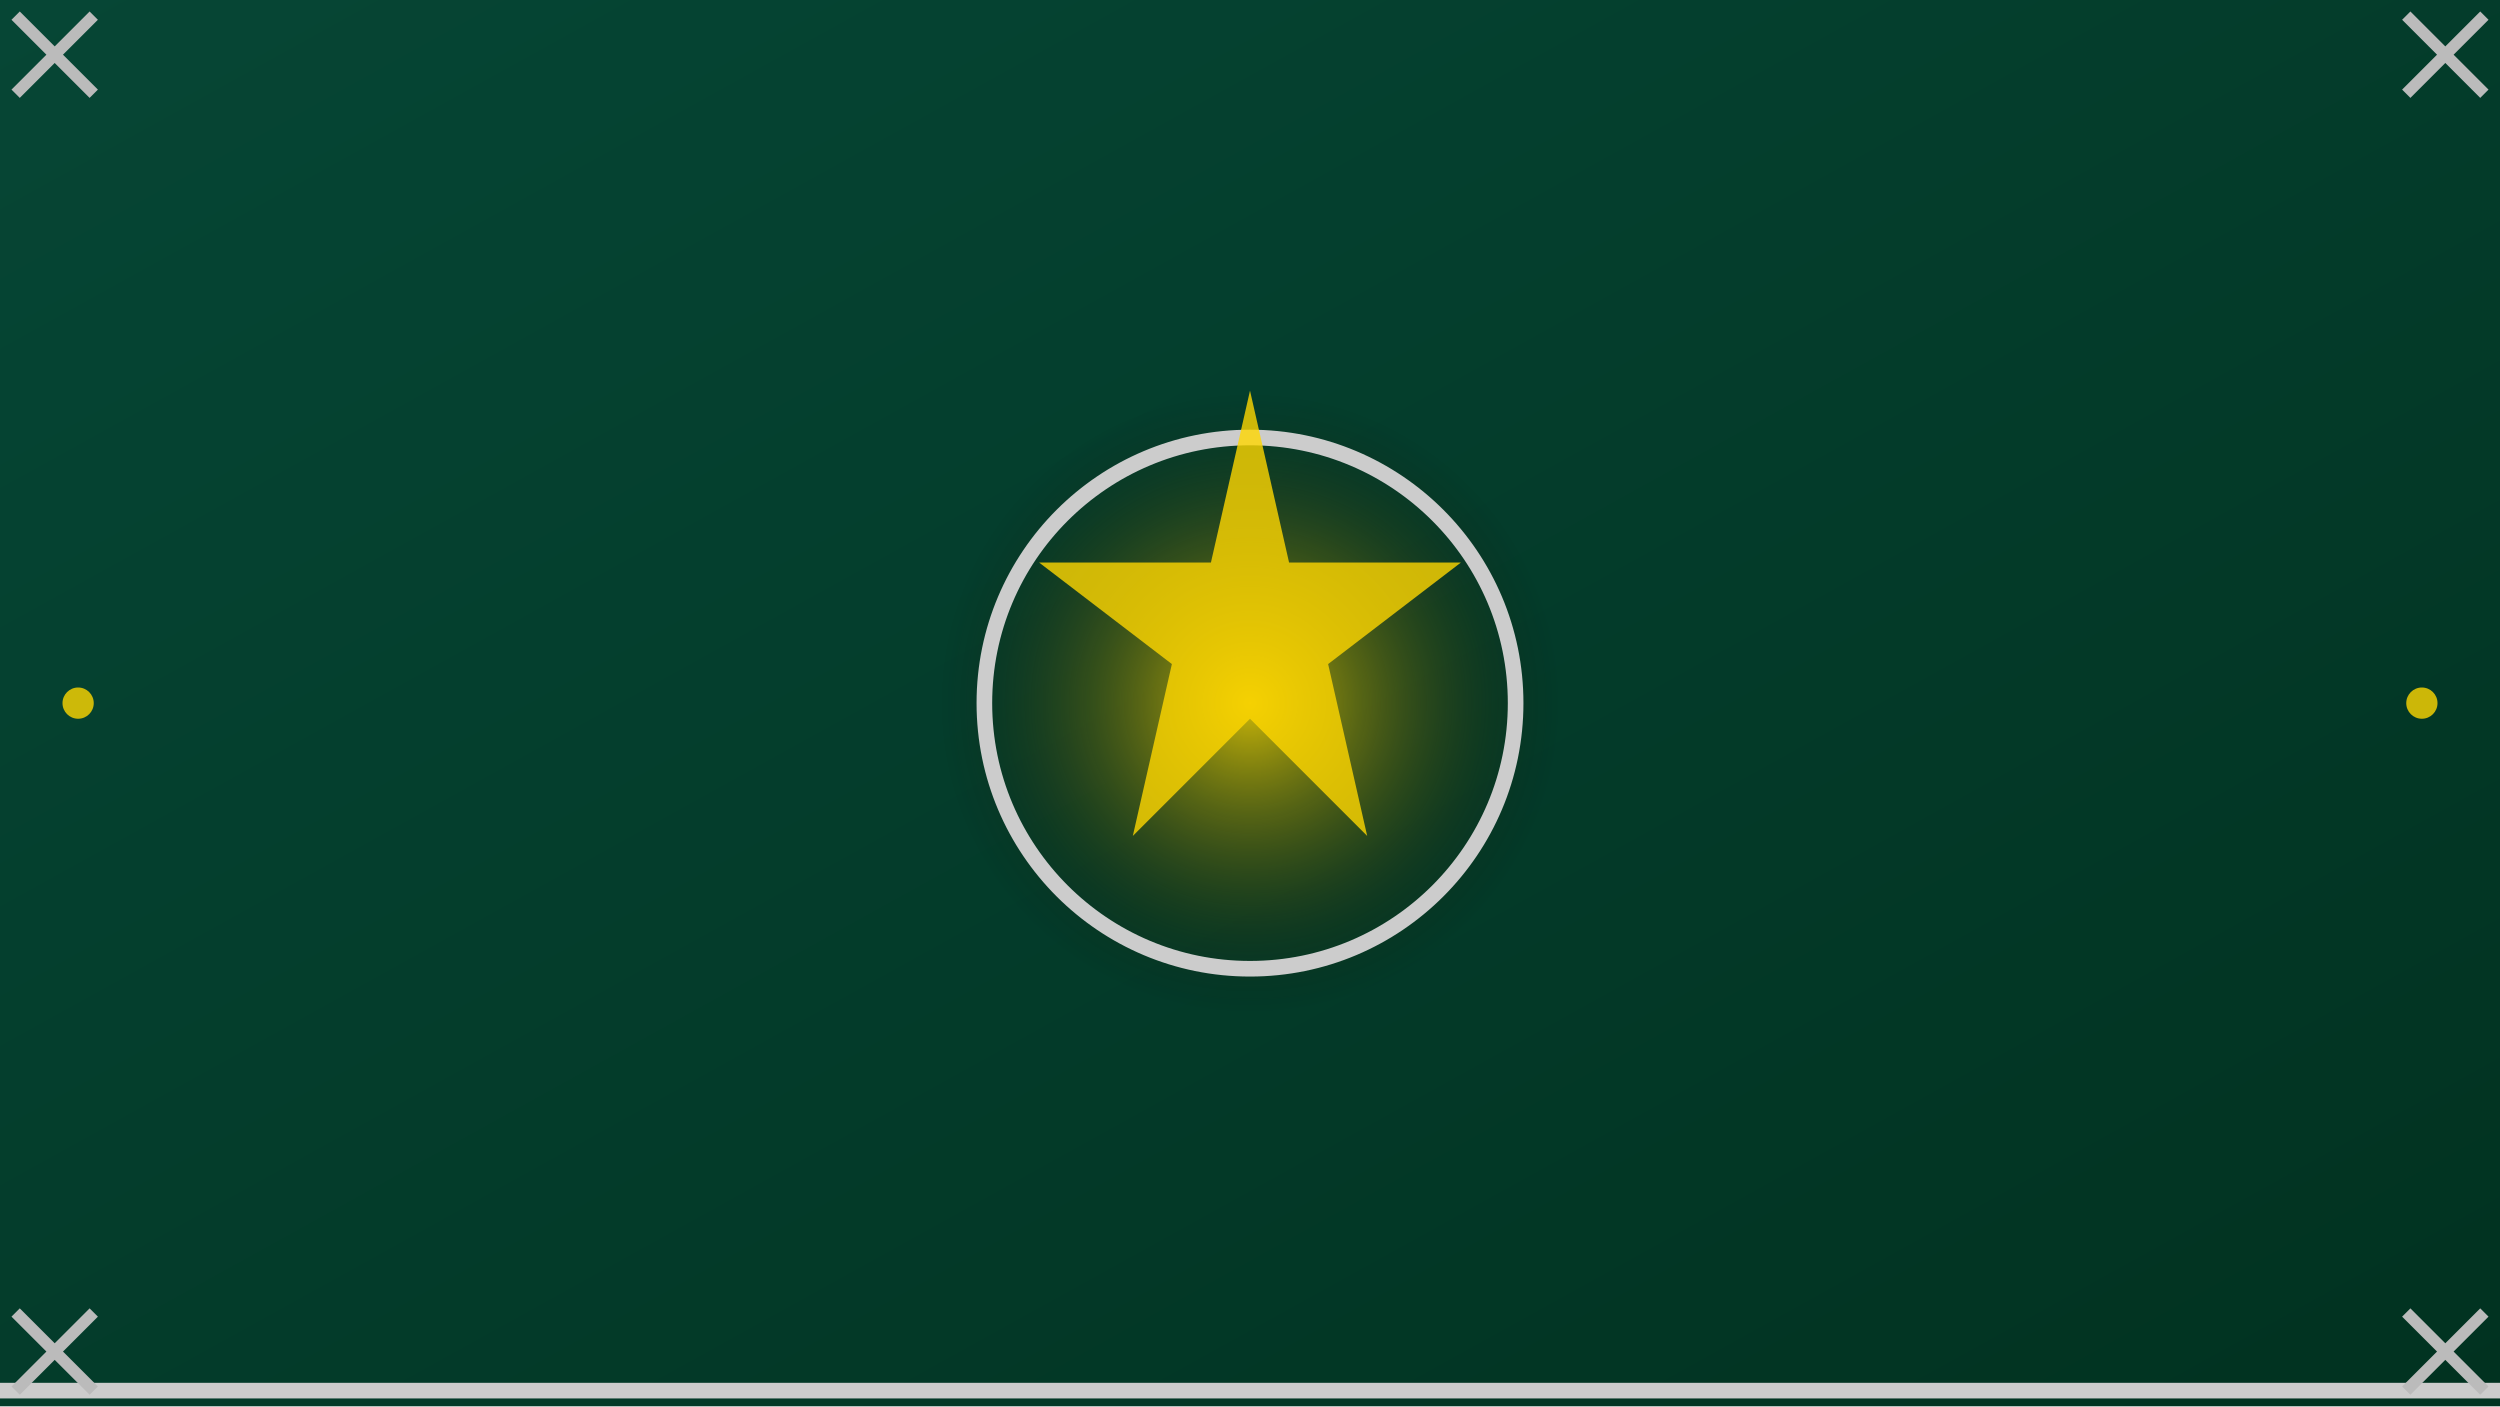
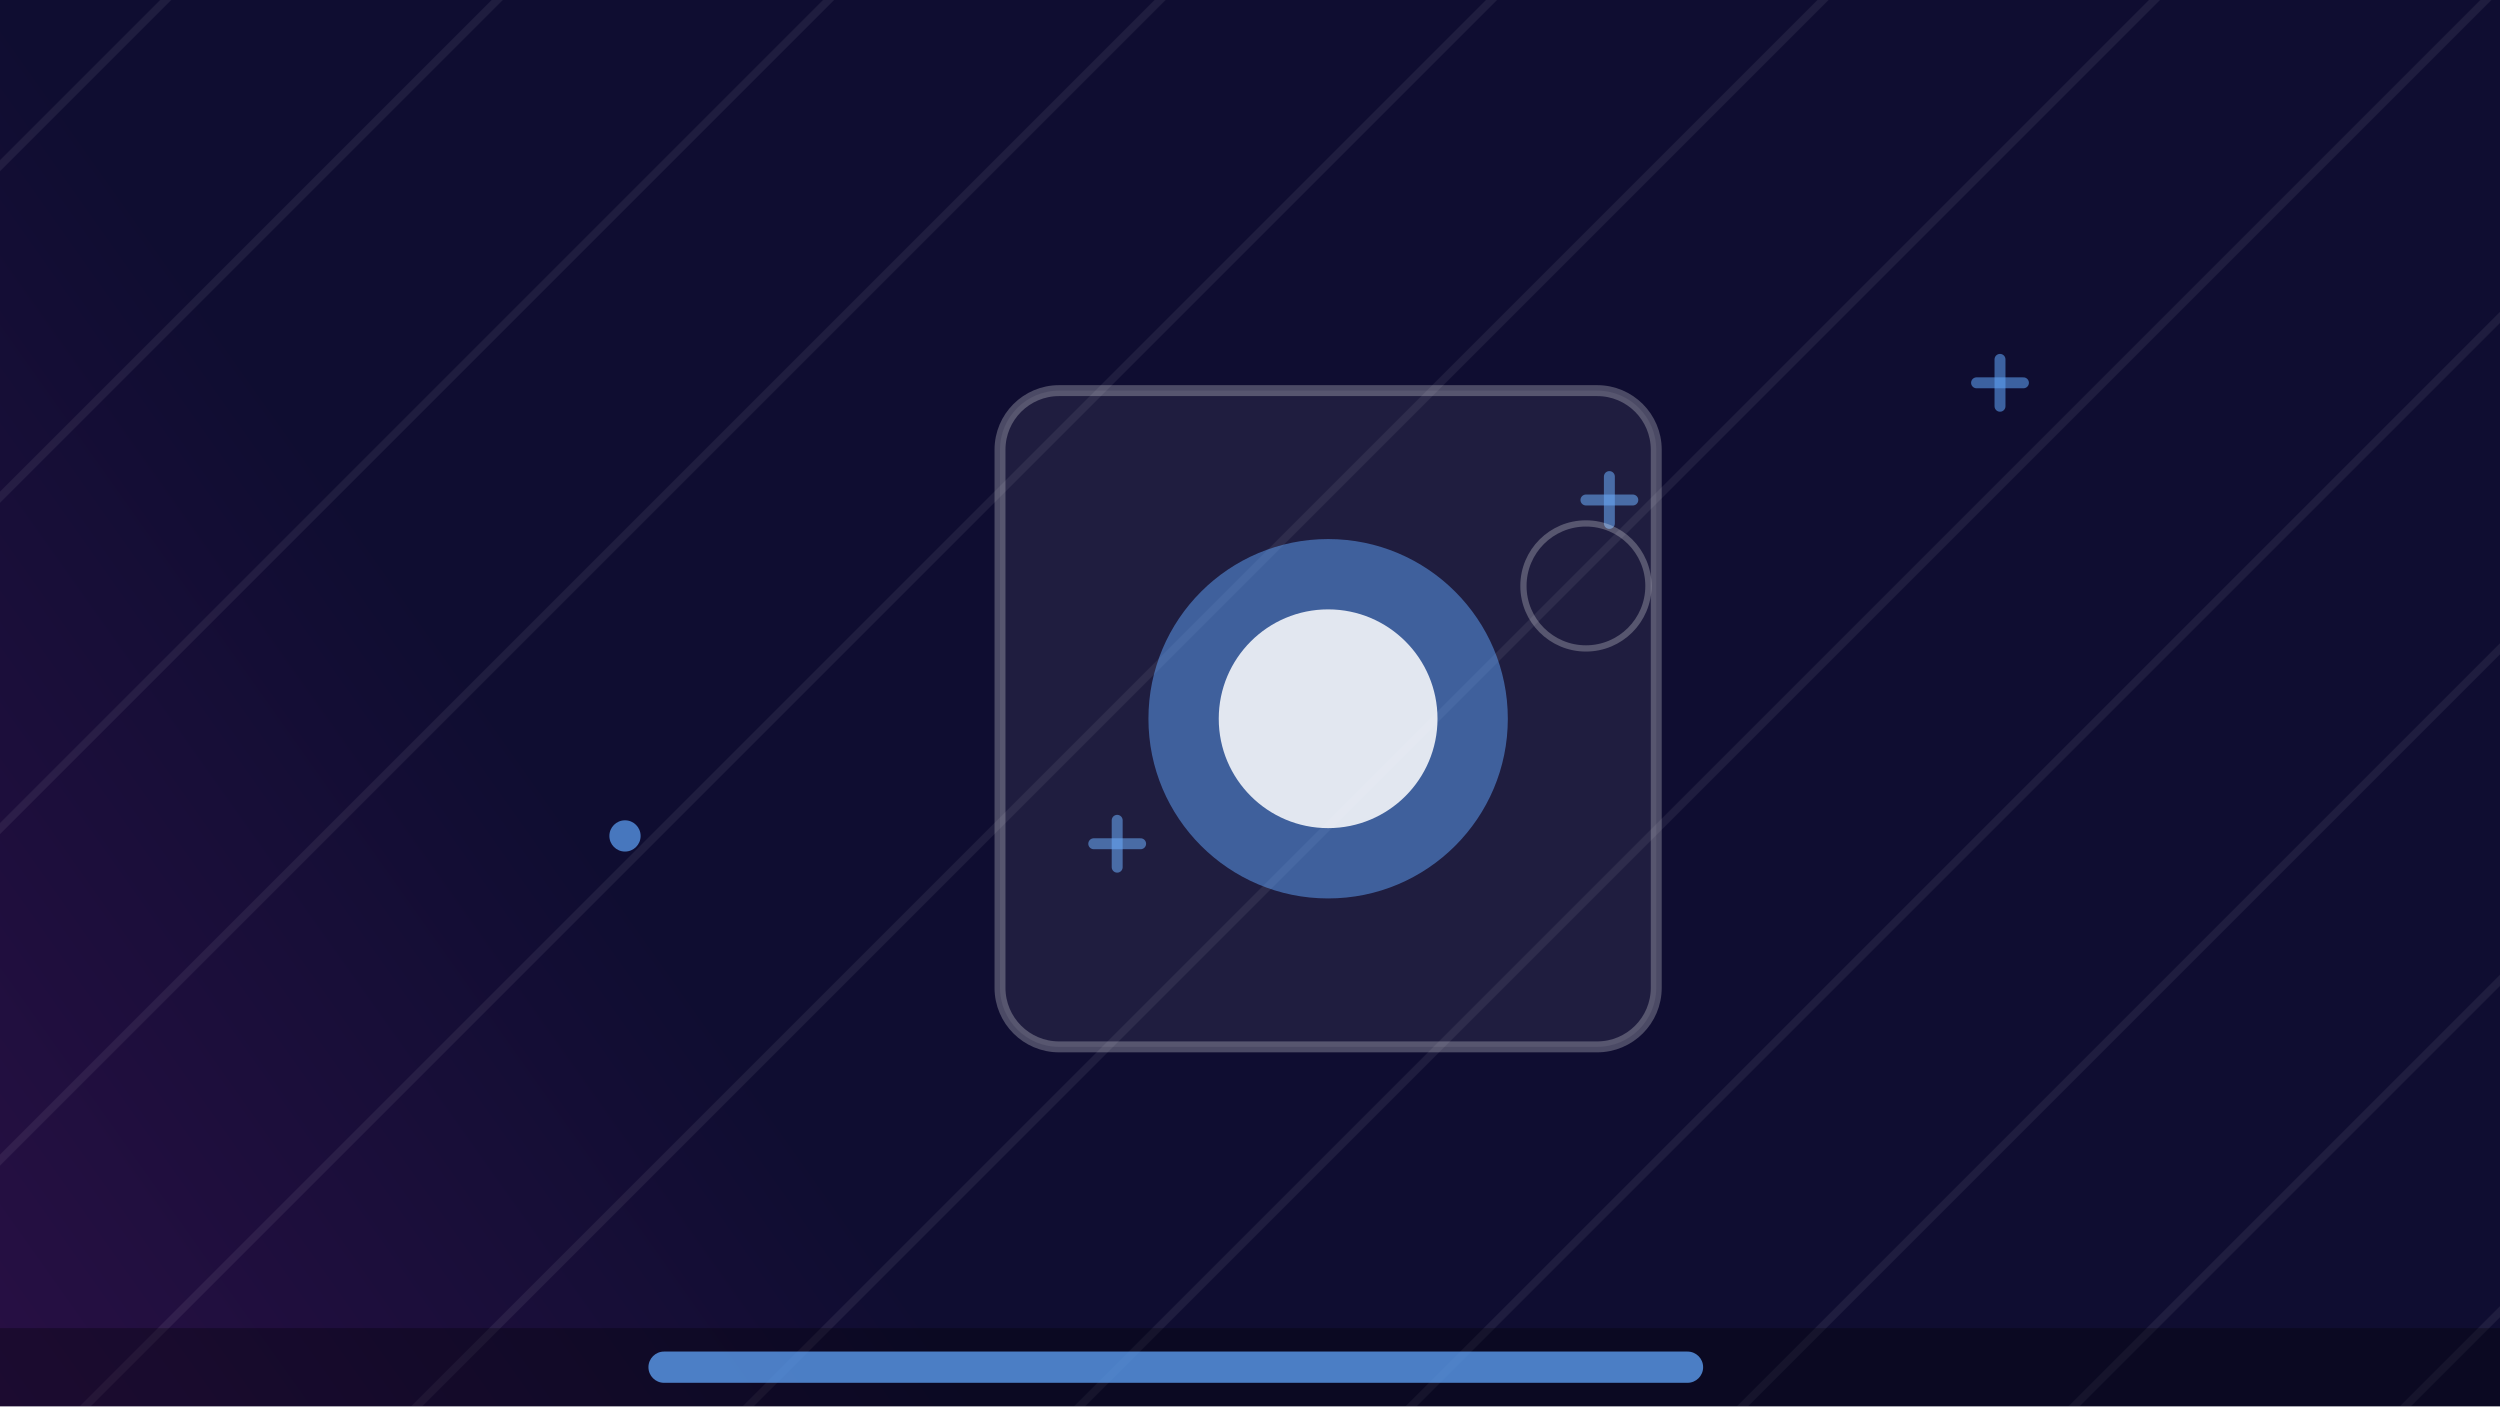
- <svg xmlns="http://www.w3.org/2000/svg" width="320" height="180" viewBox="0 0 320 180">
+ <svg xmlns="http://www.w3.org/2000/svg" width="320" height="180" viewBox="0 0 320 180" preserveAspectRatio="xMidYMid slice">
  <defs>
-     <linearGradient id="bgGradient" x1="0" y1="0" x2="1" y2="1">
-       <stop offset="0%" style="stop-color:#064635;" />
-       <stop offset="100%" style="stop-color:#013220;" />
+     <linearGradient id="bg-78jan" gradientTransform="rotate(158)">
+       <stop offset="0%" stop-color="hsl(243 58% 12.1%)" />
+       <stop offset="100%" stop-color="hsl(287 69% 23.7%)" />
    </linearGradient>
-     <radialGradient id="badgeGradient" cx="50%" cy="50%" r="50%">
-       <stop offset="0%" style="stop-color:rgba(255,215,0,0.8)" />
-       <stop offset="100%" style="stop-color:rgba(0,0,0,0.0)" />
-     </radialGradient>
+     <pattern id="pat-dd630" x="0" y="0" width="30" height="30" patternUnits="userSpaceOnUse" patternTransform="rotate(135)">
+       <line x1="0" y1="15" x2="30" y2="15" stroke="white" stroke-opacity="0.07" stroke-width="1" />
+     </pattern>
  </defs>
-   <rect width="320" height="180" fill="url(#bgGradient)" />
-   <circle cx="160" cy="90" r="40" fill="url(#badgeGradient)" />
-   <circle cx="160" cy="90" r="34" fill="none" stroke="#ccc" stroke-width="2" />
-   <path d="M160 50 L165 72 L187 72 L170 85 L175 107 L160 92 L145 107 L150 85 L133 72 L155 72 Z" fill="rgba(255, 215, 0, 0.8)" />
-   <line x1="0" y1="178" x2="320" y2="178" stroke="#ccc" stroke-width="2" />
-   <path d="M2,2 L12,12 M2,12 L12,2" stroke="#bbb" stroke-width="1.5" />
-   <path d="M308,2 L318,12 M308,12 L318,2" stroke="#bbb" stroke-width="1.5" />
-   <path d="M2,168 L12,178 M2,178 L12,168" stroke="#bbb" stroke-width="1.5" />
-   <path d="M308,168 L318,178 M308,178 L318,168" stroke="#bbb" stroke-width="1.5" />
-   <circle cx="10" cy="90" r="2" fill="rgba(255, 215, 0, 0.8)" />
-   <circle cx="310" cy="90" r="2" fill="rgba(255, 215, 0, 0.8)" />
+   <rect width="320" height="180" fill="url(#bg-78jan)" />
+   <rect width="320" height="180" fill="url(#pat-dd630)" />
+   <g transform="translate(206 64)" stroke="#60a5fa" stroke-opacity="0.55" stroke-linecap="round" stroke-width="1.4">
+     <line x1="-3" y1="0" x2="3" y2="0" />
+     <line x1="0" y1="-3" x2="0" y2="3" />
+   </g>
+   <circle cx="203" cy="75" r="8" fill="none" stroke="white" stroke-opacity="0.25" stroke-width="0.8" />
+   <g transform="translate(256 49)" stroke="#60a5fa" stroke-opacity="0.55" stroke-linecap="round" stroke-width="1.4">
+     <line x1="-3" y1="0" x2="3" y2="0" />
+     <line x1="0" y1="-3" x2="0" y2="3" />
+   </g>
+   <g transform="translate(143 108)" stroke="#60a5fa" stroke-opacity="0.55" stroke-linecap="round" stroke-width="1.4">
+     <line x1="-3" y1="0" x2="3" y2="0" />
+     <line x1="0" y1="-3" x2="0" y2="3" />
+   </g>
+   <circle cx="80" cy="107" r="2" fill="#60a5fa" fill-opacity="0.7" />
+   <rect x="128" y="50" width="84" height="84" rx="7.56" fill="white" fill-opacity="0.07" stroke="white" stroke-opacity="0.25" stroke-width="1.4" />
+   <circle cx="170" cy="92" r="23" fill="#60a5fa" fill-opacity="0.5" />
+   <circle cx="170" cy="92" r="14" fill="white" fill-opacity="0.85" />
+   <rect x="0" y="170" width="320" height="10" fill="black" fill-opacity="0.3" />
+   <rect x="83" y="173" width="135" height="4" rx="2" fill="#60a5fa" fill-opacity="0.75" />
</svg>
